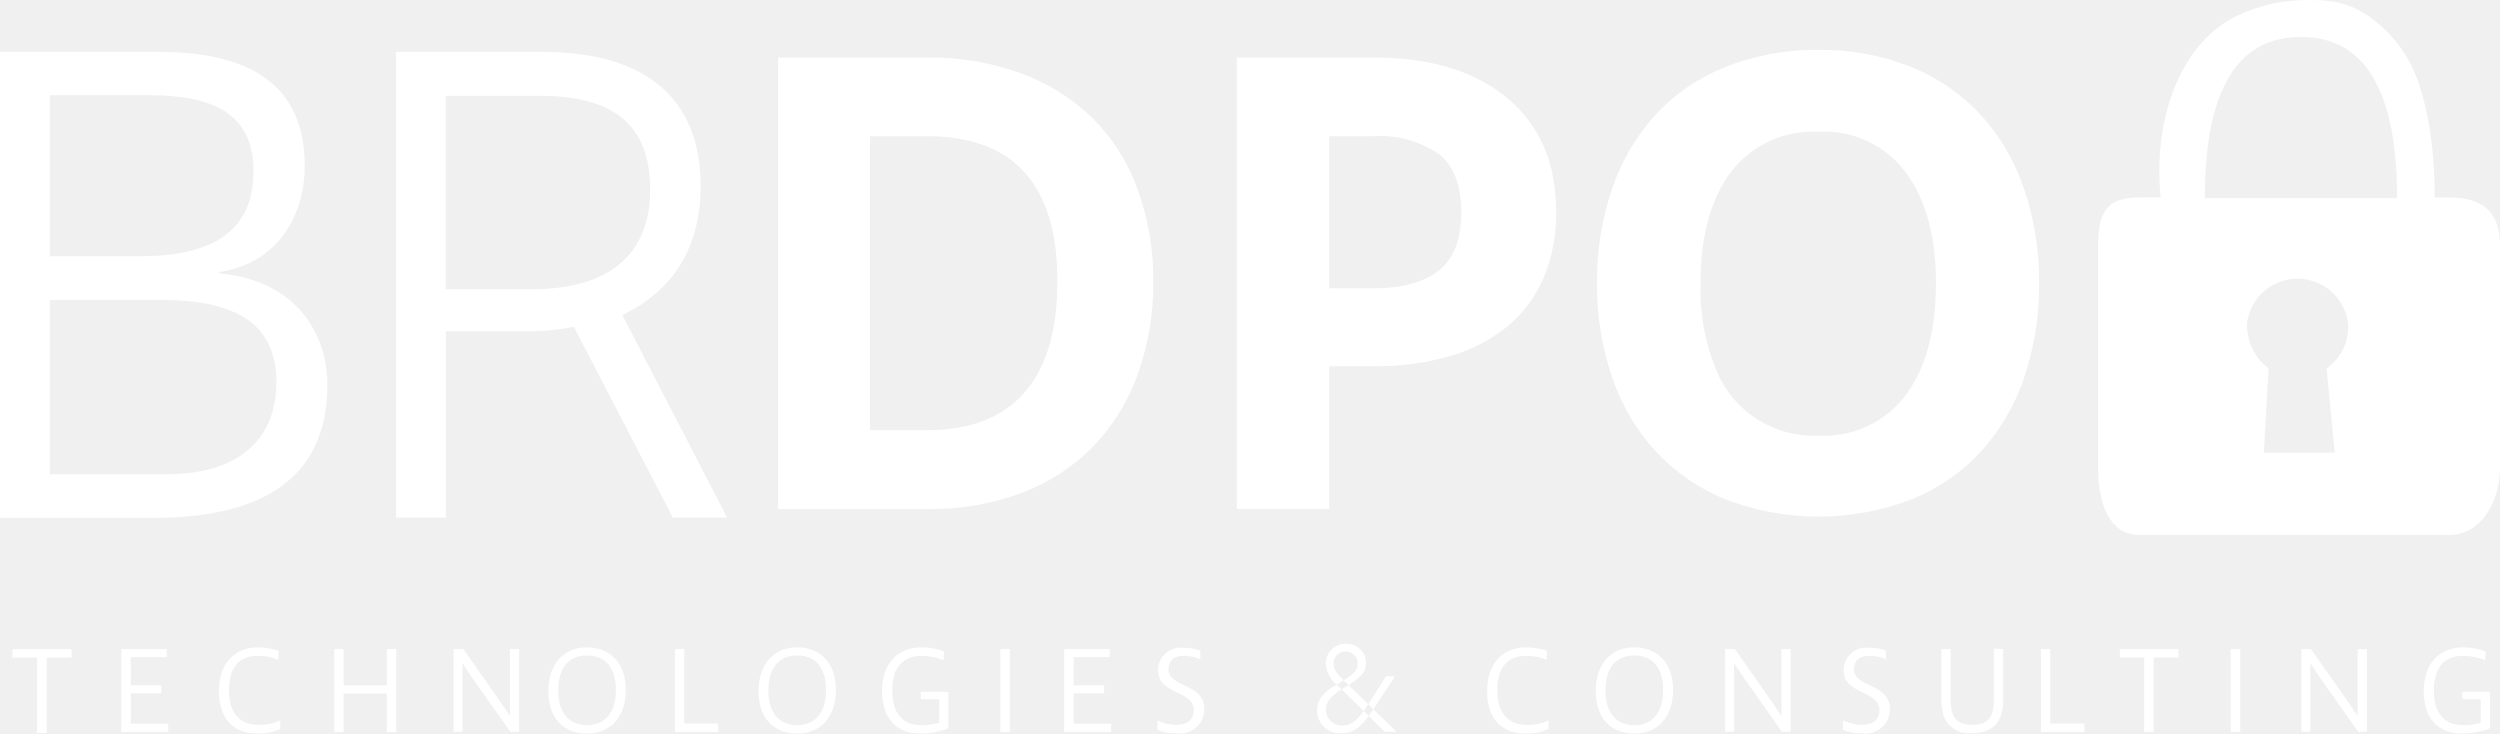
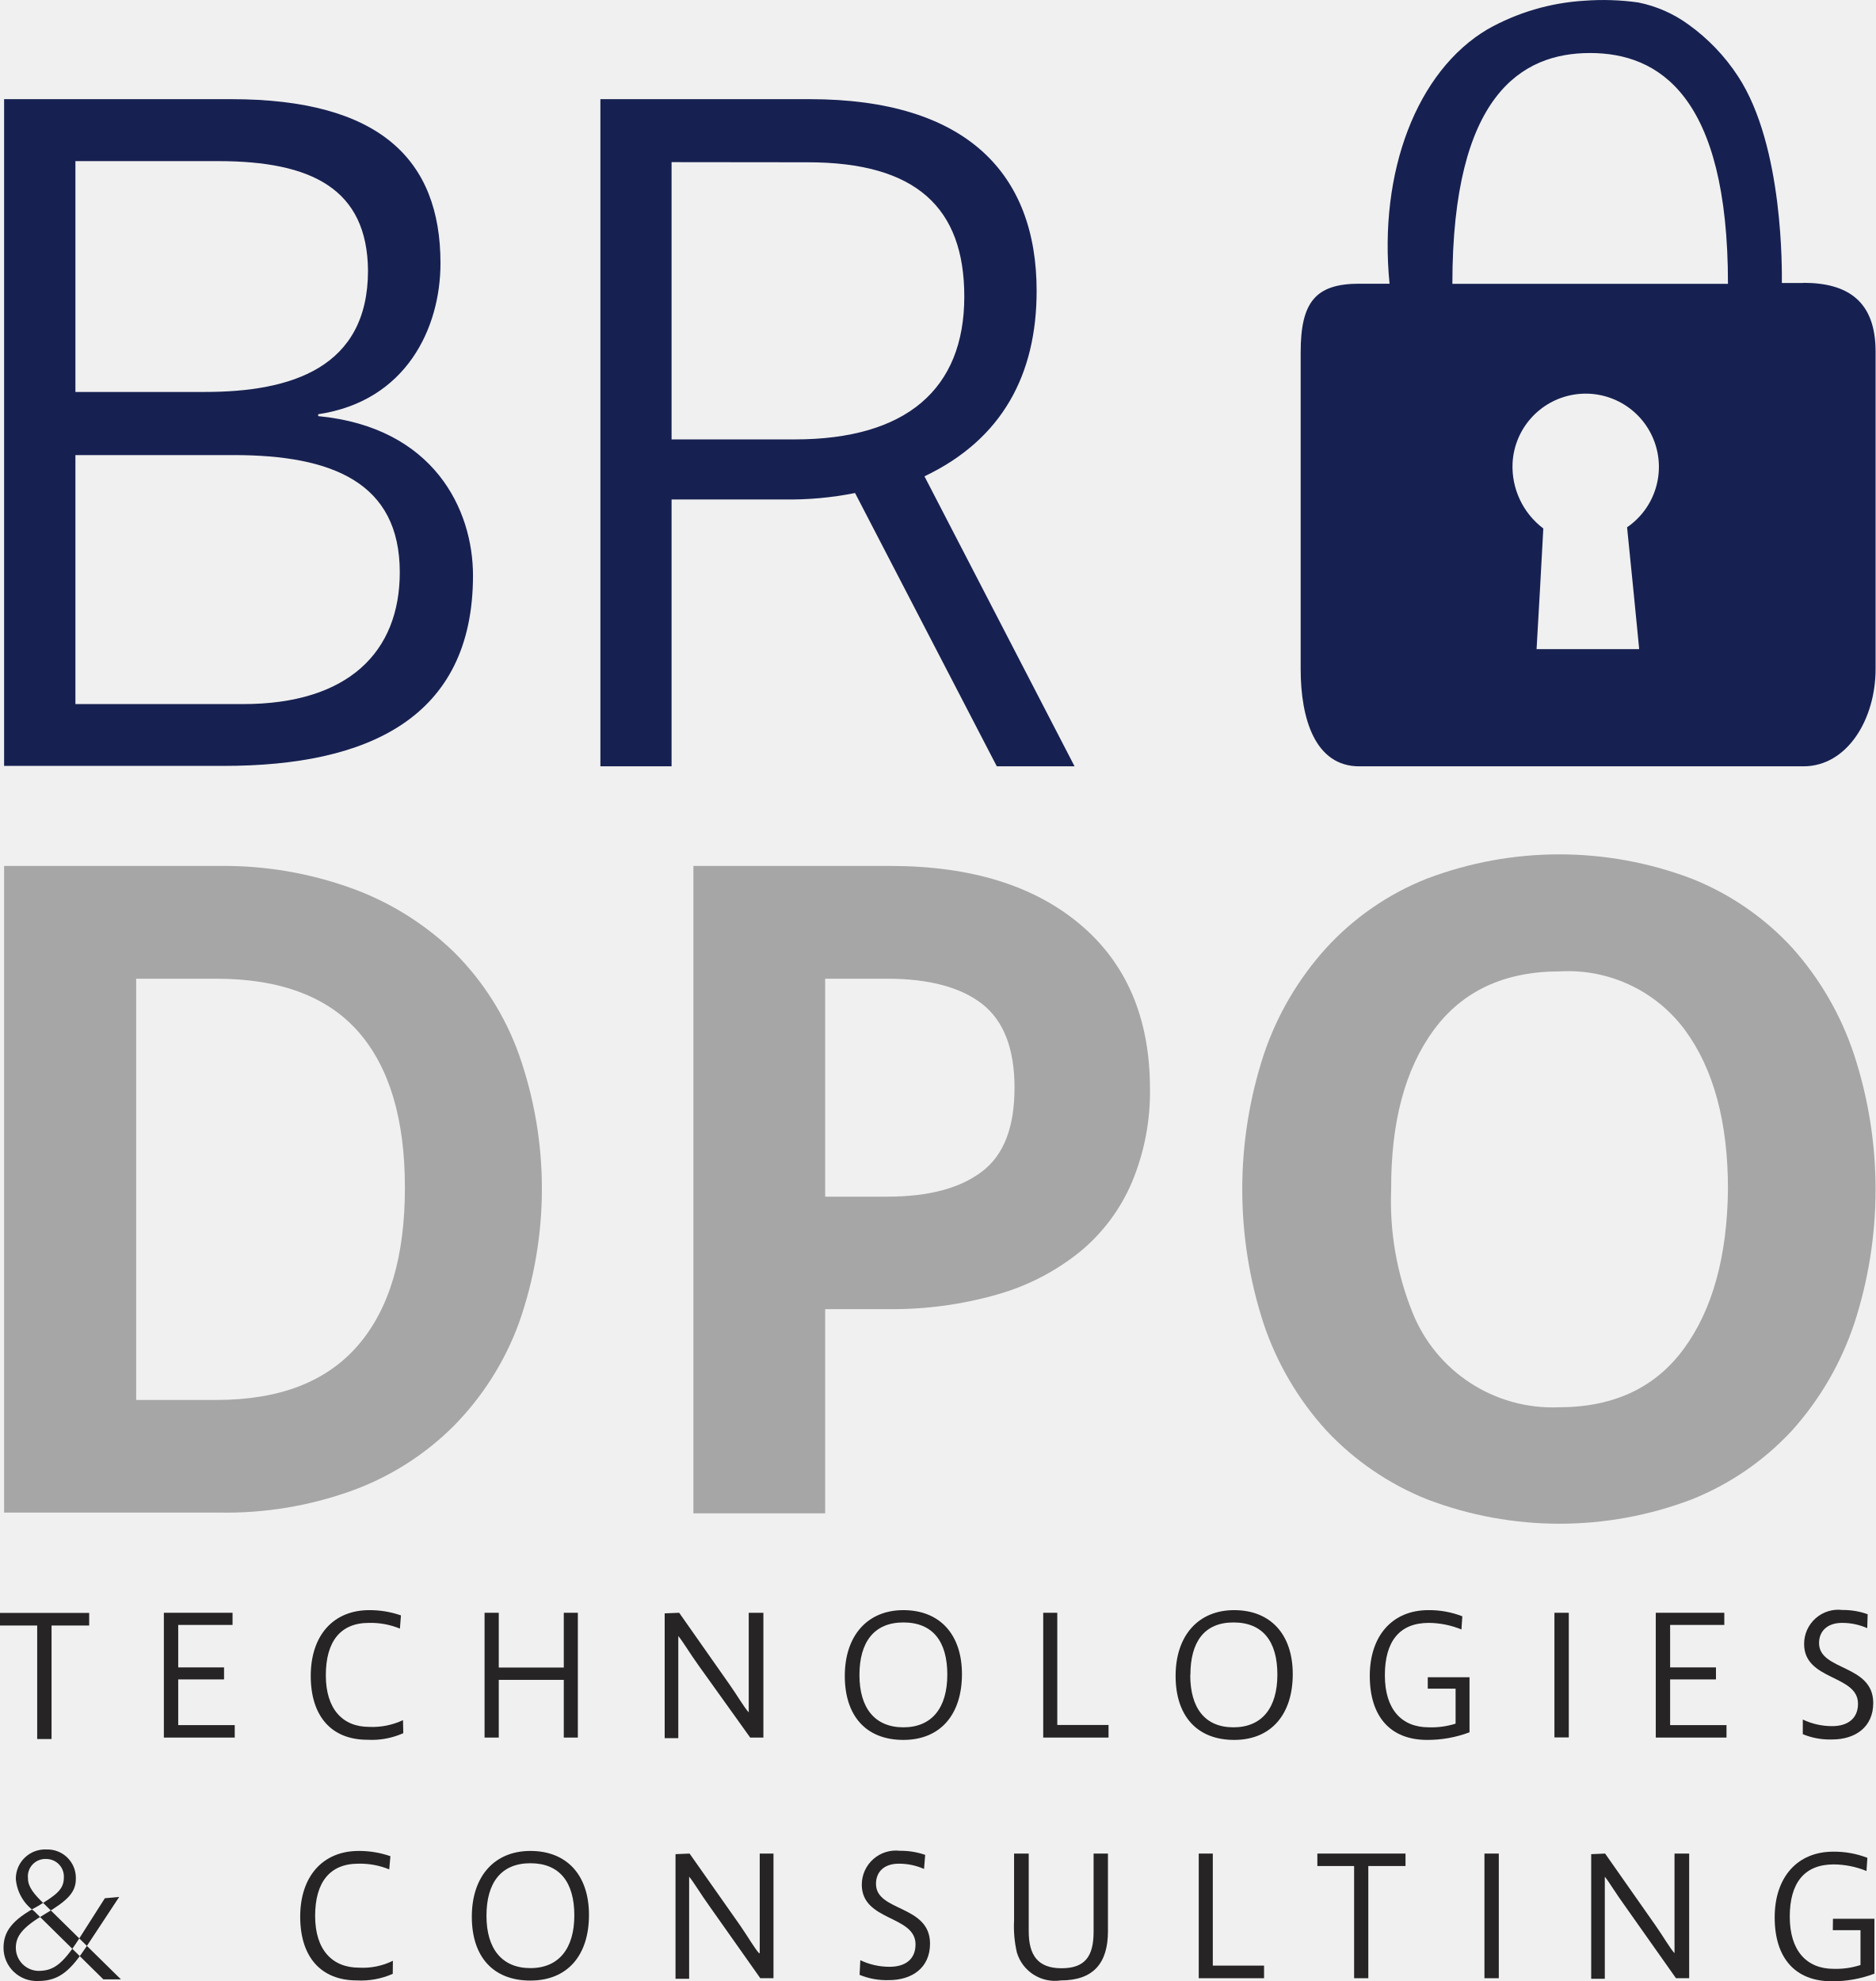
- <svg xmlns="http://www.w3.org/2000/svg" width="226" height="66.303" viewBox="0 0 226 66.303">
-   <g id="Camada_2" data-name="Camada 2" transform="translate(0 0)">
-     <g id="Camada_1" data-name="Camada 1" transform="translate(0 0)">
-       <path id="Caminho_1881" data-name="Caminho 1881" d="M4.631,80.614V87.42H3.757V80.614H1.53V79.85H6.88v.764Z" transform="translate(-0.406 -21.168)" fill="#fff" fill-rule="evenodd" />
-       <path id="Caminho_1882" data-name="Caminho 1882" d="M0,6.38H14.323c9.355,0,13.228,3.8,13.228,10.347,0,4.093-2.168,8.716-7.724,9.554V26.4c7.349.7,9.767,5.879,9.767,10.054,0,9.069-6.724,12.052-15.727,12.052H0ZM4.5,10.3h0V24.856h8.128c5.438,0,10.289-1.521,10.289-7.658,0-5.144-3.505-6.9-9.414-6.9Zm0,34.261H15.088c6.607,0,9.9-3.27,9.9-8.326,0-5.673-4.262-7.43-10.465-7.43H4.5Z" transform="translate(0 -1.691)" fill="#fff" fill-rule="evenodd" />
-       <path id="Caminho_1883" data-name="Caminho 1883" d="M64.4,6.38c9.884,0,14.331,4.674,14.331,12.1,0,5.262-2.2,9.355-7.077,11.692L81.13,48.483H76.221L67.27,31.227a20.577,20.577,0,0,1-4.5.412H55.695V48.483h-4.5V6.38Zm-8.709,3.976h0V27.839H63.47c7.018,0,10.7-3.16,10.7-9,0-5.615-3.043-8.481-9.884-8.481Z" transform="translate(-15.396 -1.691)" fill="#fff" fill-rule="evenodd" />
-       <path id="Caminho_1884" data-name="Caminho 1884" d="M100.69,7.08h13.64A23.679,23.679,0,0,1,122.6,8.491a18.108,18.108,0,0,1,6.475,4.02,17.424,17.424,0,0,1,4.108,6.445,23.943,23.943,0,0,1,1.426,8.422,23.885,23.885,0,0,1-1.47,8.51,18.2,18.2,0,0,1-4.138,6.526,17.748,17.748,0,0,1-6.445,4.079,23.451,23.451,0,0,1-8.246,1.4H100.69Zm22.356,10.458h0q-2.94-3.351-8.951-3.351H109V40.768h5.071q5.953,0,8.922-3.439t2.94-9.965Q125.985,20.9,123.046,17.537Z" transform="translate(-30.354 -1.876)" fill="#fff" fill-rule="evenodd" />
-       <path id="Caminho_1885" data-name="Caminho 1885" d="M159.86,7.08h12.42q7.628,0,12.038,3.675t4.409,10.289a14.815,14.815,0,0,1-1.132,5.945A11.6,11.6,0,0,1,184.3,31.4a14.7,14.7,0,0,1-5.218,2.682,23.951,23.951,0,0,1-6.791.9h-4.079v12.9H159.86Zm18.248,8.709h0a9.632,9.632,0,0,0-6-1.6h-3.9V27.944h3.9q3.968,0,6-1.6c1.36-1.066,2.043-2.829,2.043-5.277S179.467,16.862,178.108,15.789Z" transform="translate(-48.05 -1.877)" fill="#fff" fill-rule="evenodd" />
-       <path id="Caminho_1886" data-name="Caminho 1886" d="M245.634,35.739a19.21,19.21,0,0,1-3.917,6.7,17.469,17.469,0,0,1-6.313,4.343,23.451,23.451,0,0,1-16.734,0,17.741,17.741,0,0,1-6.35-4.343,18.828,18.828,0,0,1-3.946-6.7A25.832,25.832,0,0,1,207,27.228a25.766,25.766,0,0,1,1.36-8.51,18.968,18.968,0,0,1,3.917-6.7,17.307,17.307,0,0,1,6.342-4.343,22.091,22.091,0,0,1,8.4-1.543,21.856,21.856,0,0,1,8.371,1.543,17.373,17.373,0,0,1,6.313,4.343,19.107,19.107,0,0,1,3.917,6.7,25.765,25.765,0,0,1,1.352,8.51,25.832,25.832,0,0,1-1.352,8.51ZM217.751,35h0a9.517,9.517,0,0,0,9.282,6,9.2,9.2,0,0,0,7.893-3.675q2.712-3.675,2.719-10.053t-2.719-10.054a9.164,9.164,0,0,0-7.893-3.675,9.294,9.294,0,0,0-7.959,3.675q-2.727,3.675-2.712,10.083a18.7,18.7,0,0,0,1.389,7.68Z" transform="translate(-62.635 -1.624)" fill="#fff" fill-rule="evenodd" />
-       <path id="Caminho_1887" data-name="Caminho 1887" d="M303.475,17.851h-1.36c0-.617.132-8.628-2.734-13.045a12.236,12.236,0,0,0-3.109-3.256,8.224,8.224,0,0,0-3.219-1.4,16.043,16.043,0,0,0-3.41-.11,14.11,14.11,0,0,0-6.114,1.764c-4.454,2.631-6.879,8.981-6.181,16.043h-1.911c-2.815,0-3.748,1.176-3.748,4.336V42.22c0,3.16.933,6.136,3.748,6.136h28.037c2.807,0,4.549-2.94,4.549-6.136V22.187c0-3.16-1.742-4.336-4.549-4.336ZM293.1,40.919h-6.423q.22-3.814.426-7.614a4.933,4.933,0,0,1-1.948-4.123A4.608,4.608,0,0,1,294.259,29a4.542,4.542,0,0,1-1.911,4.307l.735,7.614ZM281.339,17.91h0c0-11.905,4.365-14.566,8.687-14.566S298.72,6,298.72,17.91Z" transform="translate(-82.024 0)" fill="#fff" fill-rule="evenodd" />
-       <path id="Caminho_1888" data-name="Caminho 1888" d="M19.168,86.586v.742H14.92V79.84h4.115v.728H15.78v2.55h2.756v.72H15.78v2.749Z" transform="translate(-3.955 -21.165)" fill="#fff" fill-rule="evenodd" />
-       <path id="Caminho_1889" data-name="Caminho 1889" d="M32.476,87.008a4.7,4.7,0,0,1-2.153.4c-2.161,0-3.4-1.418-3.4-3.829s1.345-3.946,3.52-3.946a5.644,5.644,0,0,1,1.9.316l-.066.794a4.615,4.615,0,0,0-1.859-.345c-1.72,0-2.587,1.117-2.587,3.138s1.014,3.1,2.594,3.1a4.307,4.307,0,0,0,2.036-.4Z" transform="translate(-7.136 -21.109)" fill="#fff" fill-rule="evenodd" />
-       <path id="Caminho_1890" data-name="Caminho 1890" d="M41.965,79.84v3.285h3.91V79.84h.845v7.489h-.845V83.867h-3.91v3.461H41.12V79.84Z" transform="translate(-10.901 -21.165)" fill="#fff" fill-rule="evenodd" />
-       <path id="Caminho_1891" data-name="Caminho 1891" d="M56.682,79.84l3.02,4.307c.463.654.926,1.382,1.146,1.676h.044V79.84h.83v7.467h-.8l-3.065-4.336c-.492-.669-.992-1.47-1.213-1.793H56.6v6.129h-.8V79.84Z" transform="translate(-14.792 -21.165)" fill="#fff" fill-rule="evenodd" />
-       <path id="Caminho_1892" data-name="Caminho 1892" d="M70.54,83.576c0-2.4,1.352-3.946,3.483-3.946s3.513,1.47,3.513,3.836-1.279,3.946-3.513,3.946S70.54,85.943,70.54,83.576Zm.889-.059h0c0,1.984.919,3.145,2.594,3.145S76.64,85.487,76.64,83.5s-.911-3.131-2.616-3.131S71.429,81.541,71.429,83.518Z" transform="translate(-20.964 -21.109)" fill="#fff" fill-rule="evenodd" />
-       <path id="Caminho_1893" data-name="Caminho 1893" d="M86.76,87.329V79.84h.845v6.732h3.079v.757Z" transform="translate(-25.747 -21.165)" fill="#fff" fill-rule="evenodd" />
-       <path id="Caminho_1894" data-name="Caminho 1894" d="M97.57,83.576c0-2.4,1.352-3.946,3.491-3.946s3.505,1.47,3.505,3.836-1.279,3.946-3.505,3.946S97.57,85.943,97.57,83.576Zm.889-.059h0c0,1.984.919,3.145,2.6,3.145s2.609-1.176,2.609-3.167-.911-3.131-2.609-3.131S98.459,81.541,98.459,83.518Z" transform="translate(-28.996 -21.109)" fill="#fff" fill-rule="evenodd" />
-       <path id="Caminho_1895" data-name="Caminho 1895" d="M116.921,83.65h2.506v3.3a7.15,7.15,0,0,1-2.55.463c-2.2,0-3.447-1.411-3.447-3.836s1.374-3.946,3.557-3.946A5.49,5.49,0,0,1,119.03,80l-.037.794a5.277,5.277,0,0,0-1.97-.4c-1.756,0-2.668,1.11-2.668,3.138,0,2.139,1.007,3.131,2.631,3.131a4.806,4.806,0,0,0,1.609-.228V84.311h-1.661Z" transform="translate(-33.694 -21.109)" fill="#fff" fill-rule="evenodd" />
-       <rect id="Retângulo_12" data-name="Retângulo 12" width="0.86" height="7.481" transform="translate(90.433 58.675)" fill="#fff" />
-       <path id="Caminho_1896" data-name="Caminho 1896" d="M141.048,86.586v.742H136.8V79.84h4.115v.728H137.66v2.55h2.756v.72H137.66v2.749Z" transform="translate(-40.603 -21.165)" fill="#fff" fill-rule="evenodd" />
-       <path id="Caminho_1897" data-name="Caminho 1897" d="M152.68,80.723a3.711,3.711,0,0,0-1.521-.316c-.911,0-1.367.485-1.367,1.213,0,1.676,3.241,1.257,3.241,3.594a2.186,2.186,0,0,1-2.469,2.2A4.255,4.255,0,0,1,148.8,87.1v-.845a4.1,4.1,0,0,0,1.727.4c.955,0,1.558-.463,1.558-1.352,0-1.778-3.234-1.374-3.234-3.586a2.052,2.052,0,0,1,2.3-2.036,4.409,4.409,0,0,1,1.514.25Z" transform="translate(-44.164 -21.123)" fill="#fff" fill-rule="evenodd" />
-       <path id="Caminho_1898" data-name="Caminho 1898" d="M196.776,87.008a4.7,4.7,0,0,1-2.153.4c-2.161,0-3.4-1.418-3.4-3.829s1.345-3.946,3.528-3.946a5.622,5.622,0,0,1,1.9.316l-.066.794a4.615,4.615,0,0,0-1.859-.345c-1.712,0-2.587,1.117-2.587,3.138s1.014,3.1,2.6,3.1a4.255,4.255,0,0,0,2.028-.4Z" transform="translate(-56.79 -21.109)" fill="#fff" fill-rule="evenodd" />
-       <path id="Caminho_1899" data-name="Caminho 1899" d="M205.25,83.576c0-2.4,1.345-3.946,3.483-3.946s3.513,1.47,3.513,3.836-1.3,3.946-3.506,3.946-3.483-1.47-3.483-3.836Zm.882-.059h0c0,1.984.926,3.145,2.6,3.145s2.616-1.176,2.616-3.167-.911-3.131-2.616-3.131S206.132,81.541,206.132,83.518Z" transform="translate(-60.998 -21.109)" fill="#fff" fill-rule="evenodd" />
-       <path id="Caminho_1900" data-name="Caminho 1900" d="M222.732,79.84l3.02,4.307c.463.654.926,1.382,1.146,1.676h.044V79.84h.83v7.467h-.794l-3.057-4.336c-.492-.669-.992-1.47-1.22-1.793h-.037v6.129h-.816V79.84Z" transform="translate(-65.898 -21.165)" fill="#fff" fill-rule="evenodd" />
-       <path id="Caminho_1901" data-name="Caminho 1901" d="M240.81,80.723a3.711,3.711,0,0,0-1.521-.316c-.9,0-1.367.485-1.367,1.213,0,1.676,3.248,1.257,3.248,3.594a2.189,2.189,0,0,1-2.469,2.2,4.27,4.27,0,0,1-1.771-.316v-.845a4.116,4.116,0,0,0,1.734.4c.948,0,1.558-.463,1.558-1.352,0-1.778-3.234-1.374-3.234-3.586a2.045,2.045,0,0,1,2.293-2.036,4.483,4.483,0,0,1,1.521.25Z" transform="translate(-70.322 -21.123)" fill="#fff" fill-rule="evenodd" />
-       <path id="Caminho_1902" data-name="Caminho 1902" d="M255.219,79.824v4.659c0,1.925-.911,2.94-2.837,2.94A2.392,2.392,0,0,1,249.8,85.74a6.813,6.813,0,0,1-.169-1.925V79.824h.845v4.659c0,1.47.551,2.2,1.962,2.2s1.933-.735,1.933-2.2v-4.7Z" transform="translate(-74.134 -21.149)" fill="#fff" fill-rule="evenodd" />
-       <path id="Caminho_1903" data-name="Caminho 1903" d="M264.66,87.329V79.84h.845v6.732h3.079v.757Z" transform="translate(-80.16 -21.165)" fill="#fff" fill-rule="evenodd" />
-       <path id="Caminho_1904" data-name="Caminho 1904" d="M277.425,80.6v6.732h-.86V80.6h-2.2V79.84h5.291V80.6Z" transform="translate(-82.731 -21.165)" fill="#fff" fill-rule="evenodd" />
-       <rect id="Retângulo_13" data-name="Retângulo 13" width="0.86" height="7.481" transform="translate(201.66 58.675)" fill="#fff" />
-       <path id="Caminho_1905" data-name="Caminho 1905" d="M297.557,79.84l3.035,4.307c.463.654.926,1.382,1.154,1.676h.037V79.84h.838v7.467h-.794l-3.065-4.336c-.485-.669-.992-1.47-1.213-1.793h-.044v6.129h-.816V79.84Z" transform="translate(-88.651 -21.165)" fill="#fff" fill-rule="evenodd" />
-       <path id="Caminho_1906" data-name="Caminho 1906" d="M315.241,83.65h2.506v3.3a7.151,7.151,0,0,1-2.55.463c-2.2,0-3.447-1.411-3.447-3.836s1.374-3.946,3.557-3.946A5.49,5.49,0,0,1,317.35,80l-.051.794a5.276,5.276,0,0,0-1.97-.4c-1.756,0-2.668,1.11-2.668,3.138,0,2.139,1.007,3.131,2.631,3.131a4.806,4.806,0,0,0,1.609-.228V84.311h-1.661Z" transform="translate(-92.643 -21.109)" fill="#fff" fill-rule="evenodd" />
-       <path id="Caminho_1907" data-name="Caminho 1907" d="M176.46,82.137l-1.977,3c-.948,1.426-1.624,2.139-2.94,2.139a2.043,2.043,0,0,1-2.124-2.036c0-.985.5-1.7,2.109-2.557,1.088-.661,1.573-1,1.573-1.72a1.1,1.1,0,1,0-2.2.037c0,.5.36.955.992,1.558l4.7,4.578h-1.066l-4.211-4.145a2.69,2.69,0,0,1-1.11-1.97,1.778,1.778,0,0,1,1.845-1.83,1.727,1.727,0,0,1,1.793,1.764c0,.808-.485,1.323-1.874,2.146s-1.756,1.36-1.756,2.065a1.418,1.418,0,0,0,1.367,1.411c.889,0,1.47-.338,2.447-1.9l1.624-2.543Z" transform="translate(-50.354 -20.992)" fill="#fff" fill-rule="evenodd" />
+ <svg xmlns="http://www.w3.org/2000/svg" viewBox="0 0 128.08 135.25">
+   <defs>
+     <style>.cls-1{fill:#172151;}.cls-1,.cls-2,.cls-3{fill-rule:evenodd;}.cls-2{fill:#a7a6a7;}.cls-3,.cls-4{fill:#262424;}</style>
+   </defs>
+   <g id="Camada_2" data-name="Camada 2">
+     <g id="Camada_1-2" data-name="Camada 1">
+       <path class="cls-1" d="M.28,6.77h15.5c10.13,0,14.3,4.11,14.3,11.2,0,4.43-2.34,9.42-8.35,10.31v.13c7.91.76,10.57,6.39,10.57,10.88,0,9.8-7.28,13-17,13H.28V6.77ZM5.15,11h0V26.76H14c5.88,0,11.13-1.64,11.13-8.29C25.08,12.9,21.29,11,14.9,11Zm0,37.07H16.61c7.15,0,10.69-3.54,10.69-9,0-6.13-4.62-8-11.33-8H5.15Z" />
+       <path class="cls-1" d="M55.29,6.77c10.69,0,15.5,5.06,15.5,13.09,0,5.7-2.34,10.13-7.66,12.66l10.25,19.8H68.07L58.39,33.66a22.92,22.92,0,0,1-4.87.44H45.86V52.32H41V6.77Zm-9.43,4.3h0V30h8.41c7.6,0,11.58-3.42,11.58-9.75,0-6.07-3.29-9.17-10.69-9.17Z" />
+       <path class="cls-2" d="M.28,59.12H15a25.69,25.69,0,0,1,9,1.52A19.66,19.66,0,0,1,31,65a18.78,18.78,0,0,1,4.44,7,27.59,27.59,0,0,1,0,18.32,19.61,19.61,0,0,1-4.48,7.06,19,19,0,0,1-7,4.42A25.34,25.34,0,0,1,15,103.27H.28V59.12ZM24.47,70.44h0q-3.18-3.61-9.68-3.62H9.3V95.58h5.49q6.43,0,9.65-3.72t3.21-10.79Q27.65,74.07,24.47,70.44Z" />
+       <path class="cls-2" d="M47.34,59.12H60.77q8.26,0,13,4t4.76,11.16a16,16,0,0,1-1.23,6.43,12.47,12.47,0,0,1-3.56,4.76,15.88,15.88,0,0,1-5.64,2.91,26,26,0,0,1-7.35,1H56.35v13.94h-9V59.12Zm19.74,9.43h0c-1.48-1.15-3.64-1.73-6.5-1.73H56.35V81.7h4.23c2.86,0,5-.58,6.5-1.73s2.2-3.06,2.2-5.71S68.55,69.71,67.08,68.55Z" />
+       <path class="cls-2" d="M126.61,90.4a20.74,20.74,0,0,1-4.23,7.26,18.87,18.87,0,0,1-6.83,4.7,25.38,25.38,0,0,1-18.11,0,19.2,19.2,0,0,1-6.87-4.7A20.52,20.52,0,0,1,86.3,90.4,29.56,29.56,0,0,1,86.3,72a20.57,20.57,0,0,1,4.24-7.25A18.57,18.57,0,0,1,97.41,60a25.47,25.47,0,0,1,18.14,0,18.75,18.75,0,0,1,6.83,4.7A20.7,20.7,0,0,1,126.61,72a29.56,29.56,0,0,1,0,18.41Zm-30.16-.81h0a10.31,10.31,0,0,0,10,6.49q5.61,0,8.54-4T118,81.2q0-6.89-2.94-10.88a9.93,9.93,0,0,0-8.54-4q-5.67,0-8.61,4T95,81.2A20.29,20.29,0,0,0,96.45,89.59Z" />
+       <path class="cls-1" d="M123.15,19.32h-1.47c0-.67.15-9.34-3-14.12a13.26,13.26,0,0,0-3.37-3.52A8.72,8.72,0,0,0,111.88.17a17.12,17.12,0,0,0-3.69-.12A15.31,15.31,0,0,0,101.58,2c-4.82,2.85-7.45,9.72-6.69,17.37H92.82c-3,0-4,1.27-4,4.69V45.68c0,3.42,1,6.64,4,6.64h30.33c3,0,4.93-3.22,4.93-6.64V24c0-3.42-1.88-4.69-4.93-4.69Zm-11.22,25h-7q.24-4.11.46-8.24a5.29,5.29,0,0,1-2.1-4.46A5,5,0,1,1,111.11,36q.42,4.13.82,8.24ZM99.18,19.38h0c0-12.88,4.72-15.76,9.4-15.76S118,6.5,118,19.38Z" />
+       <polygon class="cls-3" points="3.52 110.98 3.52 118.73 2.54 118.73 2.54 110.98 0 110.98 0 110.12 6.09 110.12 6.09 110.98 3.52 110.98" />
+       <polygon class="cls-3" points="16.03 117.78 16.03 118.63 11.19 118.63 11.19 110.11 15.88 110.11 15.88 110.94 12.17 110.94 12.17 113.84 15.3 113.84 15.3 114.66 12.17 114.66 12.17 117.78 16.03 117.78" />
+       <path class="cls-3" d="M27.54,118.33a5.26,5.26,0,0,1-2.45.45c-2.46,0-3.87-1.61-3.87-4.36s1.53-4.49,4-4.49a6.43,6.43,0,0,1,2.16.36l-.07.9a5.29,5.29,0,0,0-2.12-.39c-1.95,0-2.94,1.28-2.94,3.58s1.15,3.52,2.95,3.52a4.88,4.88,0,0,0,2.32-.46Z" />
+       <polygon class="cls-3" points="34.06 110.11 34.06 113.85 38.5 113.85 38.5 110.11 39.46 110.11 39.46 118.63 38.5 118.63 38.5 114.69 34.06 114.69 34.06 118.63 33.09 118.63 33.09 110.11 34.06 110.11" />
+       <path class="cls-3" d="M46.38,110.11l3.44,4.9c.53.75,1,1.57,1.31,1.9h0c0-.3,0-.93,0-1.56v-5.24h1v8.52h-.9L47.7,113.7c-.55-.76-1.12-1.71-1.38-2h0c0,.37,0,1,0,1.56v5.41h-.93v-8.52Z" />
+       <path class="cls-3" d="M57.69,114.42c0-2.73,1.53-4.49,4-4.49s4,1.64,4,4.37-1.45,4.49-4,4.49-4-1.64-4-4.37Zm1-.06h0c0,2.25,1.05,3.57,3,3.57s3-1.33,3-3.6-1-3.56-3-3.56S58.69,112.11,58.69,114.36Z" />
+       <polygon class="cls-3" points="71.24 118.63 71.24 110.11 72.2 110.11 72.2 117.77 75.7 117.77 75.7 118.63 71.24 118.63" />
+       <path class="cls-3" d="M80.28,114.42c0-2.73,1.53-4.49,4-4.49s4,1.64,4,4.37-1.46,4.49-4,4.49-4-1.64-4-4.37Zm1-.06h0c0,2.25,1,3.57,2.95,3.57s3-1.33,3-3.6-1-3.56-3-3.56S81.29,112.11,81.29,114.36Z" />
+       <path class="cls-3" d="M97.5,114.51h2.85v3.76a8.11,8.11,0,0,1-2.89.52c-2.53,0-3.92-1.61-3.92-4.37s1.56-4.49,4-4.49a6.24,6.24,0,0,1,2.32.42l-.06.9a6,6,0,0,0-2.23-.45c-2,0-3,1.26-3,3.58s1.14,3.55,3,3.55a5.47,5.47,0,0,0,1.83-.25v-2.39H97.5Z" />
+       <rect class="cls-4" x="106.15" y="110.11" width="0.98" height="8.51" />
+       <polygon class="cls-3" points="117.9 117.78 117.9 118.63 113.07 118.63 113.07 110.11 117.75 110.11 117.75 110.94 114.05 110.94 114.05 113.84 117.18 113.84 117.18 114.66 114.05 114.66 114.05 117.78 117.9 117.78" />
+       <path class="cls-3" d="M127.51,111.16a4.2,4.2,0,0,0-1.72-.36c-1,0-1.57.56-1.57,1.38,0,1.91,3.7,1.43,3.7,4.09,0,1.65-1.23,2.49-2.81,2.49a4.85,4.85,0,0,1-2-.36l0-1a4.68,4.68,0,0,0,2,.45c1.08,0,1.77-.53,1.77-1.53,0-2-3.68-1.56-3.68-4.08a2.33,2.33,0,0,1,2.62-2.32,4.91,4.91,0,0,1,1.72.29Z" />
+       <path class="cls-3" d="M26.82,134.76a5.34,5.34,0,0,1-2.45.45c-2.46,0-3.87-1.61-3.87-4.35s1.53-4.49,4-4.49a6.49,6.49,0,0,1,2.16.36l-.08.9a5.26,5.26,0,0,0-2.11-.39c-1.95,0-2.95,1.27-2.95,3.57s1.16,3.53,3,3.53a4.64,4.64,0,0,0,2.31-.47Z" />
+       <path class="cls-3" d="M32.22,130.86c0-2.74,1.53-4.49,4-4.49s4,1.63,4,4.37-1.45,4.48-4,4.48-4-1.63-4-4.36Zm1-.06h0c0,2.25,1.06,3.57,3,3.57s3-1.34,3-3.6-1-3.56-3-3.56S33.22,128.54,33.22,130.8Z" />
+       <path class="cls-3" d="M47.09,126.55l3.44,4.89c.52.75,1,1.58,1.3,1.91h.05c0-.3,0-.93,0-1.56v-5.24h.94v8.51h-.9l-3.48-4.93c-.55-.76-1.12-1.71-1.38-2h0c0,.38,0,1,0,1.56v5.41h-.93v-8.51Z" />
+       <path class="cls-3" d="M63.1,127.6a4.2,4.2,0,0,0-1.72-.36c-1,0-1.56.55-1.56,1.38,0,1.91,3.69,1.42,3.69,4.08,0,1.65-1.23,2.49-2.81,2.49a4.85,4.85,0,0,1-2-.36l.05-1a4.61,4.61,0,0,0,2,.45c1.08,0,1.77-.52,1.77-1.53,0-2-3.67-1.56-3.67-4.08a2.33,2.33,0,0,1,2.61-2.31,5.06,5.06,0,0,1,1.72.28Z" />
+       <path class="cls-3" d="M75.66,126.55v5.3c0,2.19-1,3.36-3.22,3.36a2.71,2.71,0,0,1-3-1.91,7.88,7.88,0,0,1-.19-2.19v-4.56h1v5.3c0,1.65.63,2.53,2.24,2.53s2.19-.82,2.19-2.49v-5.34Z" />
+       <polygon class="cls-3" points="81.86 135.06 81.86 126.55 82.82 126.55 82.82 134.2 86.32 134.2 86.32 135.06 81.86 135.06" />
+       <polygon class="cls-3" points="93.44 127.4 93.44 135.06 92.47 135.06 92.47 127.4 89.96 127.4 89.96 126.55 95.98 126.55 95.98 127.4 93.44 127.4" />
+       <rect class="cls-4" x="101.37" y="126.55" width="0.98" height="8.51" />
+       <path class="cls-3" d="M109.61,126.55l3.43,4.89c.53.75,1,1.58,1.31,1.91h0c0-.3,0-.93,0-1.56v-5.24h1v8.51h-.9l-3.48-4.93c-.56-.76-1.13-1.71-1.38-2h0c0,.38,0,1,0,1.56v5.41h-.93v-8.51Z" />
+       <path class="cls-3" d="M125.17,131H128v3.75a8.13,8.13,0,0,1-2.9.52c-2.52,0-3.91-1.6-3.91-4.36s1.56-4.49,4-4.49a6.31,6.31,0,0,1,2.33.42l-.06.9a6,6,0,0,0-2.24-.45c-2,0-3,1.26-3,3.57s1.14,3.56,3,3.56a5.47,5.47,0,0,0,1.83-.26v-2.38h-1.89Z" />
+       <path class="cls-3" d="M8.14,129.51l-2.21,3.35c-1.06,1.59-1.82,2.39-3.32,2.39A2.27,2.27,0,0,1,.24,133c0-1.11.55-1.91,2.36-2.87,1.21-.74,1.76-1.12,1.76-1.93a1.2,1.2,0,0,0-1.2-1.28,1.19,1.19,0,0,0-1.25,1.33c0,.56.4,1.07,1.11,1.74l5.24,5.15H7.06l-4.73-4.66a3,3,0,0,1-1.25-2.21,2,2,0,0,1,2.1-2,1.94,1.94,0,0,1,2,2c0,.91-.54,1.48-2.1,2.4s-2,1.52-2,2.32a1.58,1.58,0,0,0,1.52,1.57c1,0,1.63-.38,2.75-2.12l1.81-2.84Z" />
    </g>
  </g>
</svg>
